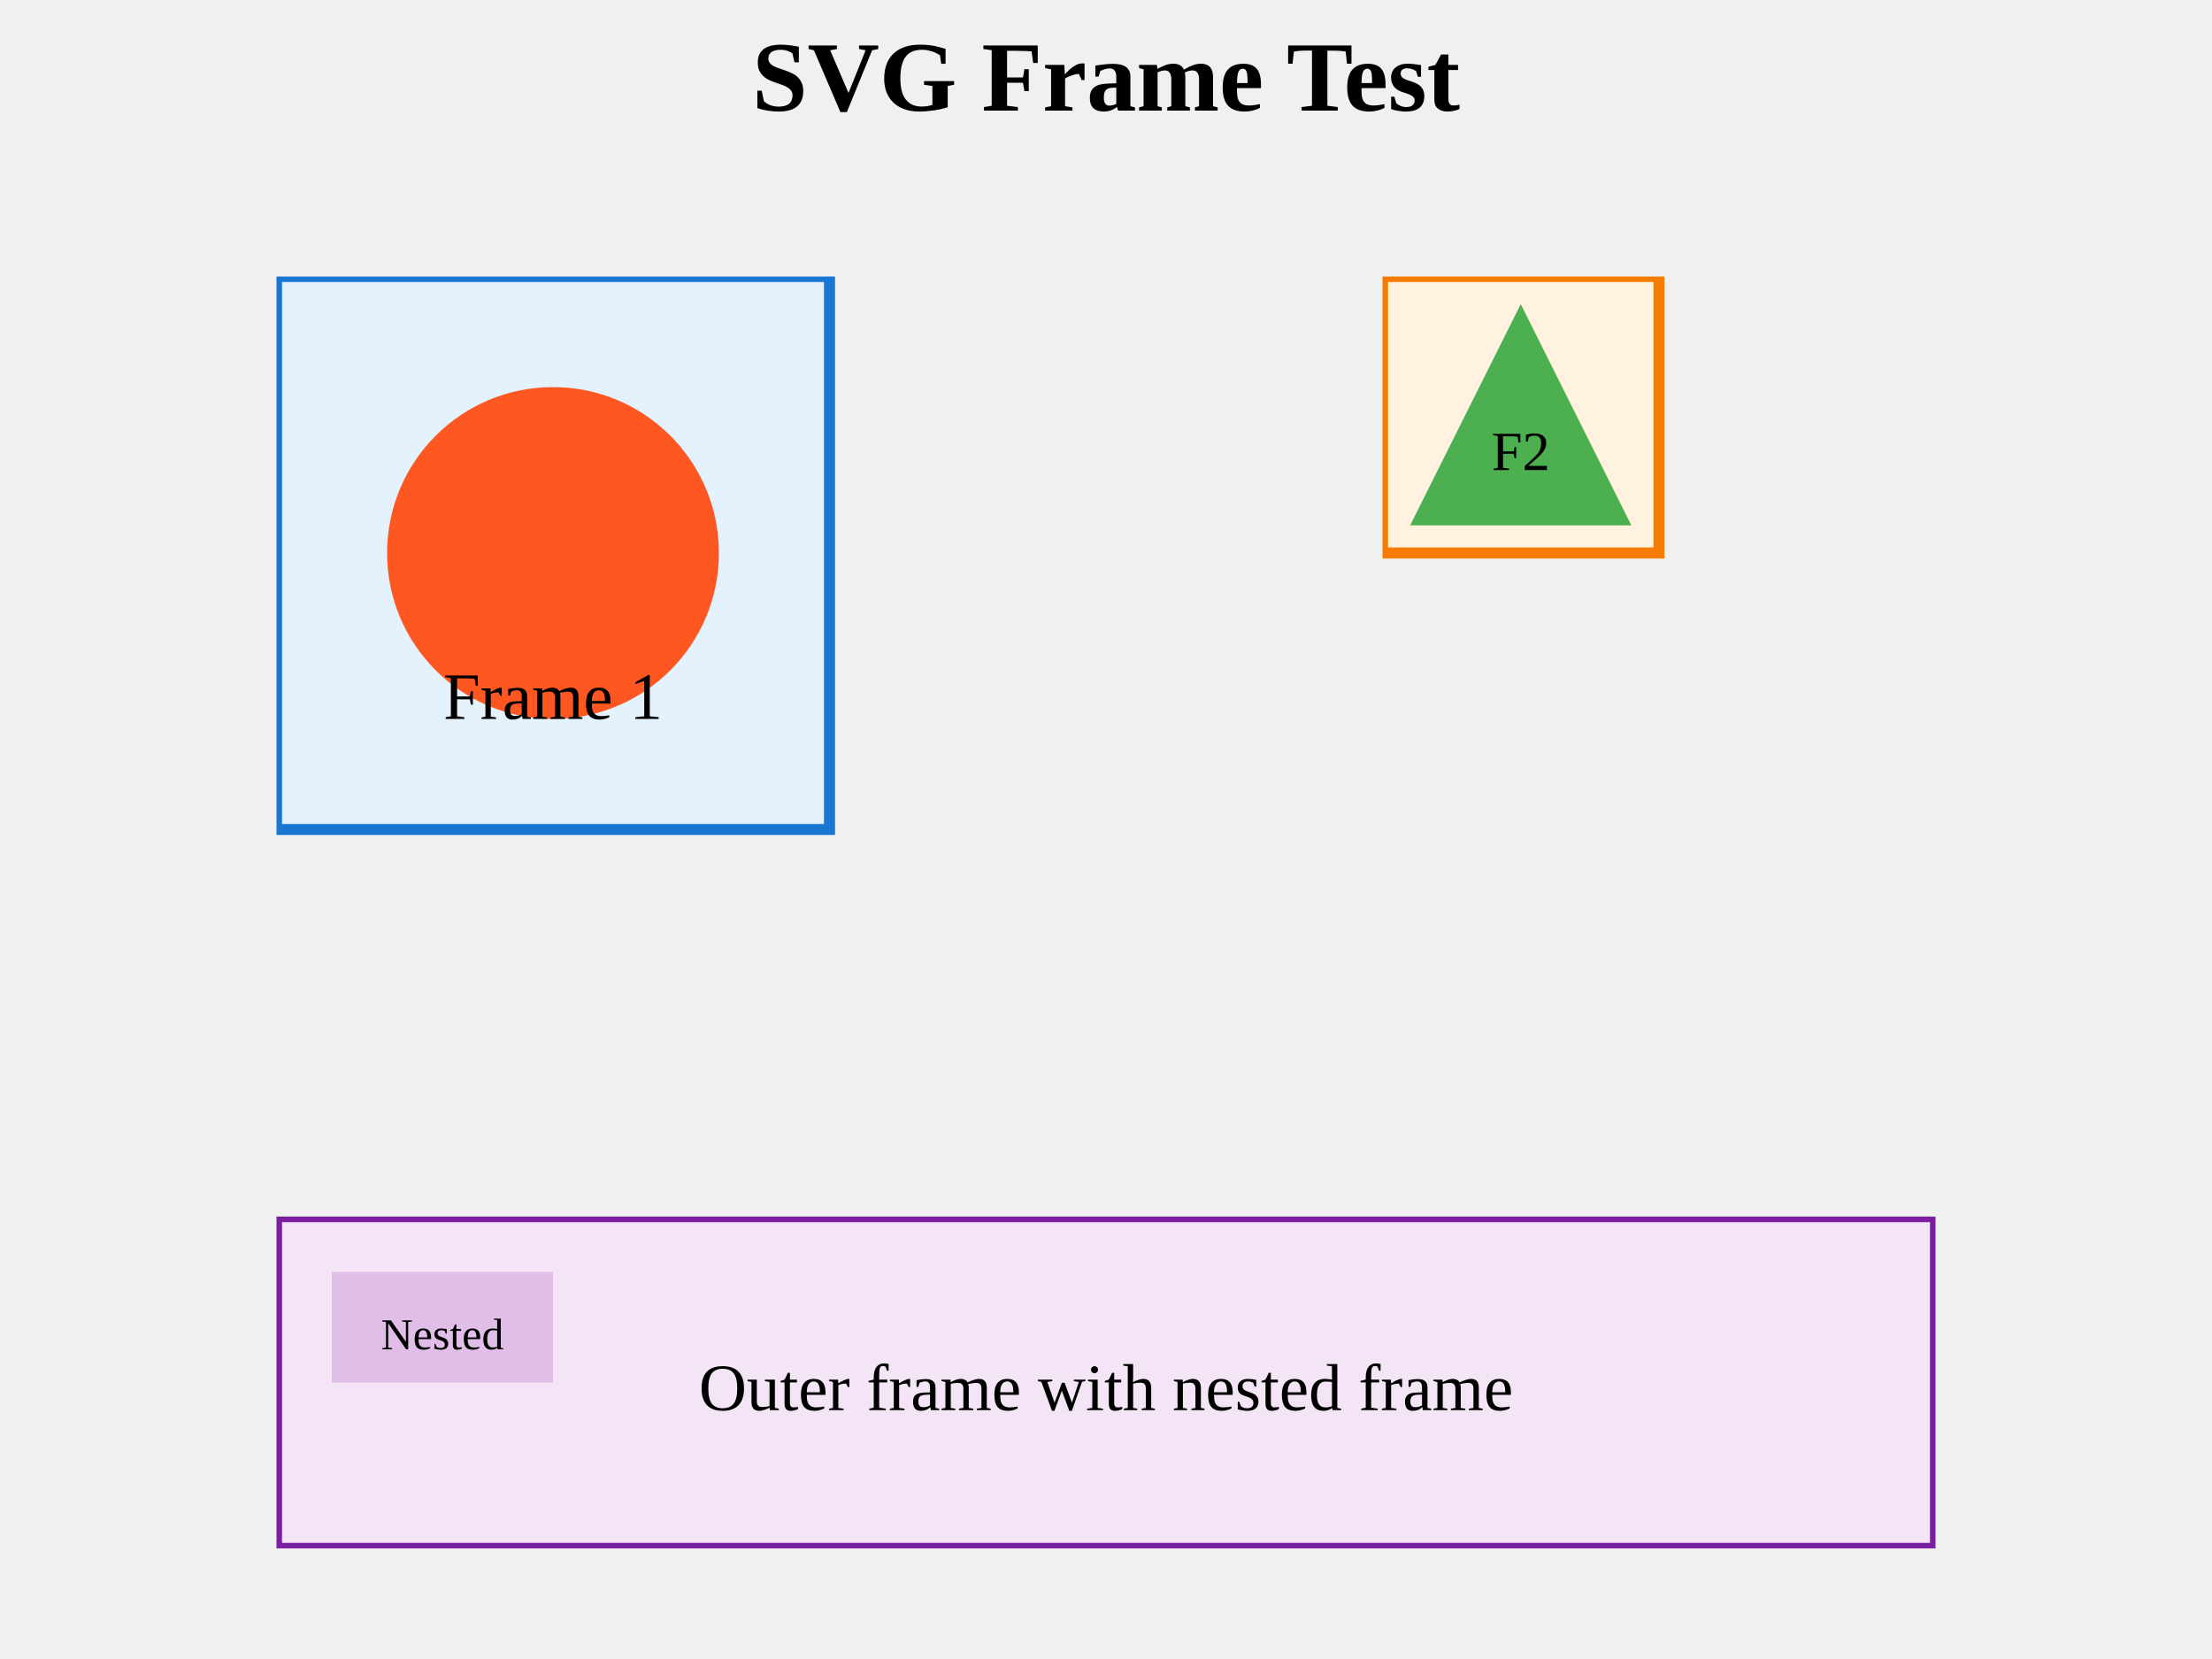
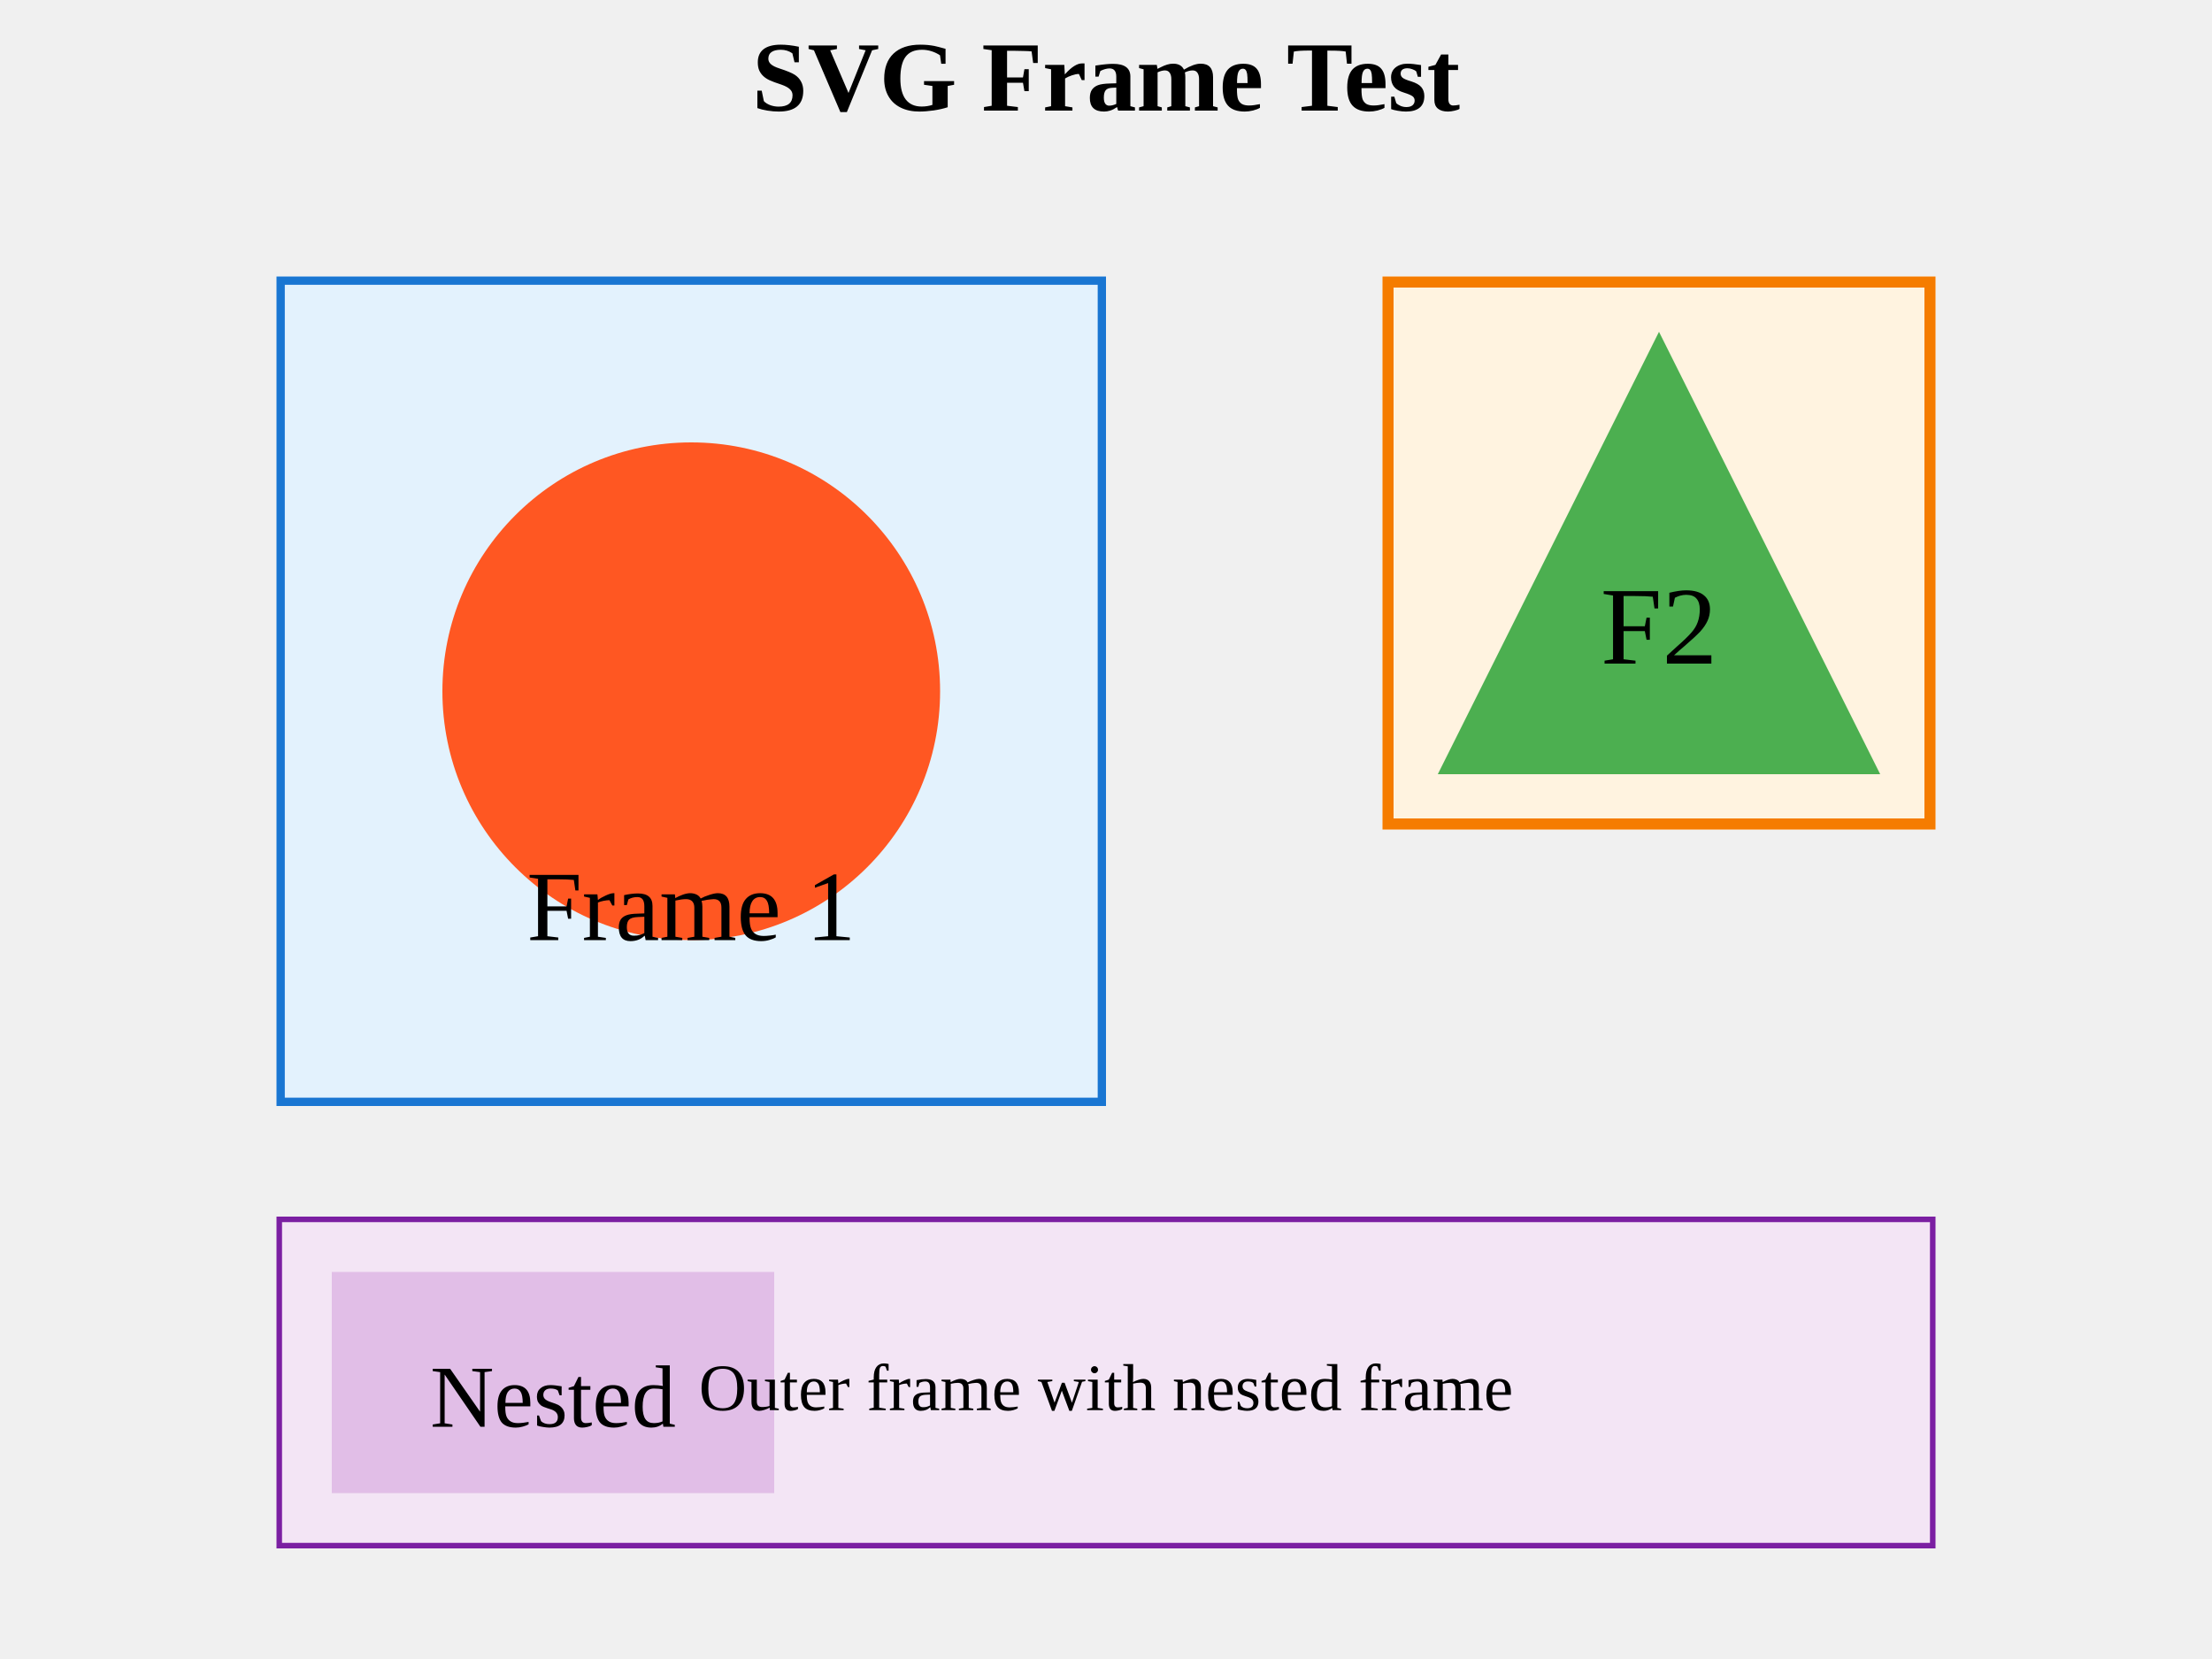
<svg xmlns="http://www.w3.org/2000/svg" width="400" height="300">
  <rect x="0" y="0" width="400" height="300" fill="#f0f0f0" />
-   <svg x="50" y="50" width="150" height="150" viewbox="0 0 100 100">
+   <svg x="50" y="50" width="150" height="150" viewBox="0 0 100 100">
    <rect x="0" y="0" width="100" height="100" fill="#e3f2fd" stroke="#1976d2" stroke-width="2" />
    <circle cx="50" cy="50" r="30" fill="#ff5722" />
    <text x="50" y="80" font-size="12" text-anchor="middle">Frame 1</text>
  </svg>
-   <svg x="250" y="50" width="100" height="100" viewbox="0 0 50 50">
+   <svg x="250" y="50" width="100" height="100" viewBox="0 0 50 50">
    <rect x="0" y="0" width="50" height="50" fill="#fff3e0" stroke="#f57c00" stroke-width="2" />
    <polygon points="25,5 45,45 5,45" fill="#4caf50" />
    <text x="25" y="35" font-size="10" text-anchor="middle">F2</text>
  </svg>
-   <svg x="50" y="220" width="300" height="60" viewbox="0 0 300 60">
+   <svg x="50" y="220" width="300" height="60" viewBox="0 0 300 60">
    <rect x="0" y="0" width="300" height="60" fill="#f3e5f5" stroke="#7b1fa2" stroke-width="2" />
-     <svg x="10" y="10" width="80" height="40" viewbox="0 0 40 20">
+     <svg x="10" y="10" width="80" height="40" viewBox="0 0 40 20">
      <rect x="0" y="0" width="40" height="20" fill="#e1bee7" />
      <text x="20" y="14" font-size="8" text-anchor="middle">Nested</text>
    </svg>
    <text x="150" y="35" font-size="12" text-anchor="middle">Outer frame with nested frame</text>
  </svg>
  <text x="200" y="20" font-size="18" text-anchor="middle" font-weight="bold">SVG Frame Test</text>
</svg>
